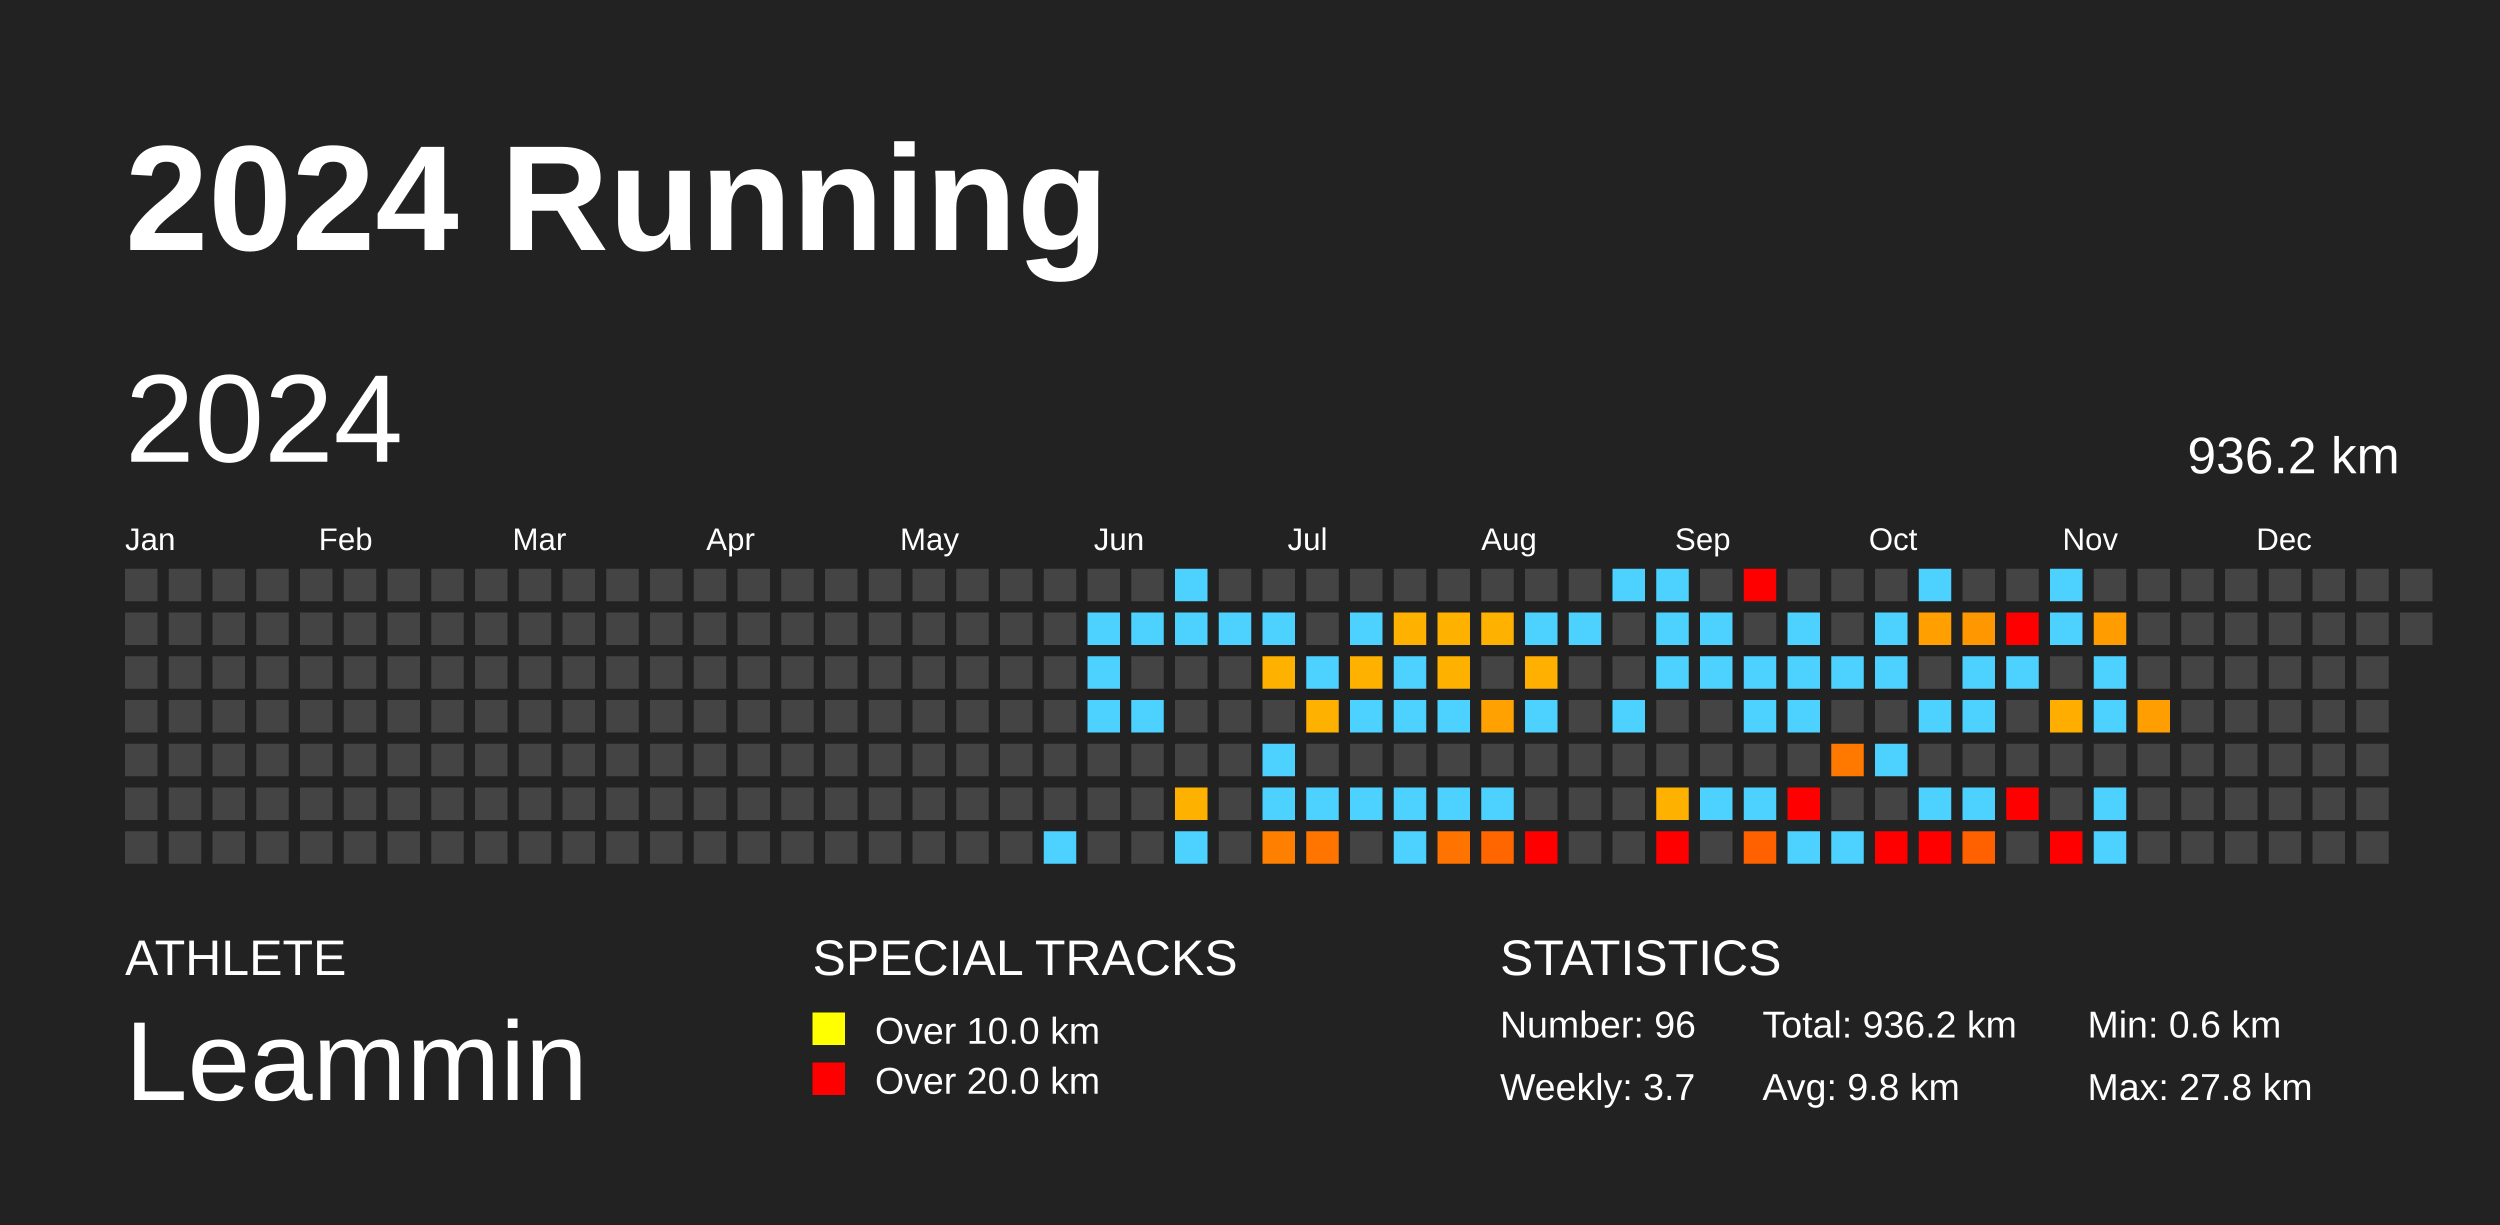
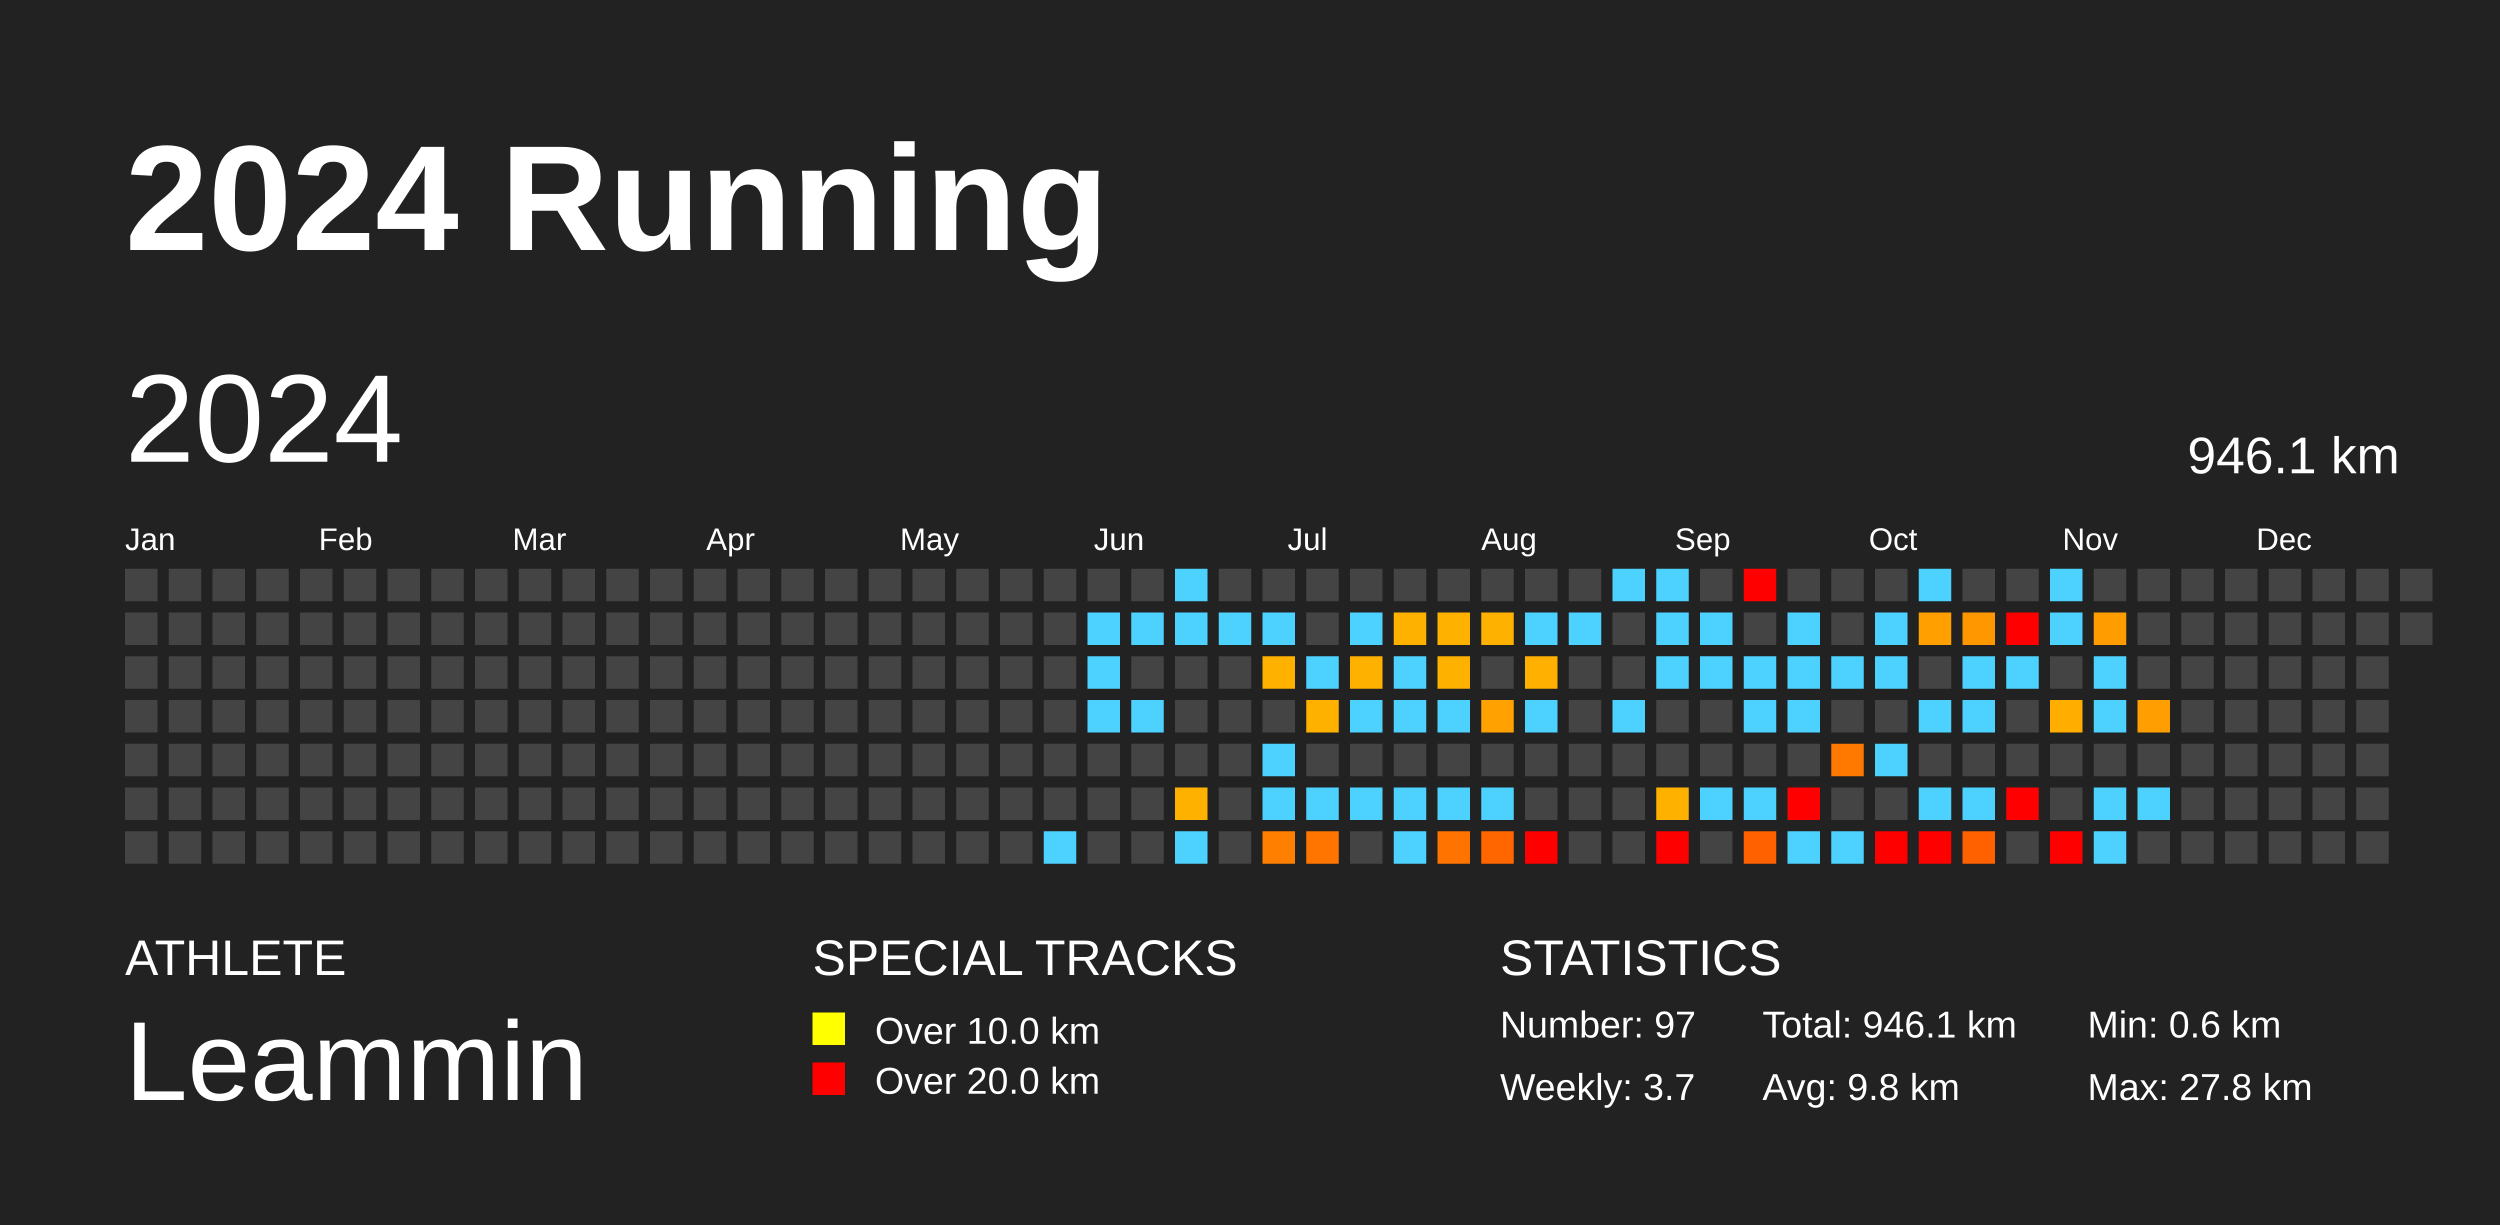
<svg xmlns="http://www.w3.org/2000/svg" baseProfile="full" height="98mm" version="1.1" viewBox="0,0,200,98" width="200mm">
  <defs />
  <rect fill="#222222" height="98" width="200" x="0" y="0" />
  <text fill="#FFFFFF" style="font-size:12px; font-family:Arial; font-weight:bold;" x="10" y="20">2024 Running</text>
  <text fill="#FFFFFF" style="font-size:4px; font-family:Arial" x="10" y="78">ATHLETE</text>
  <text fill="#FFFFFF" style="font-size:9px; font-family:Arial" x="10" y="88">Leammin</text>
  <text fill="#FFFFFF" style="font-size:4px; font-family:Arial" x="65" y="78">SPECIAL TRACKS</text>
  <rect fill="yellow" height="2.6" width="2.6" x="65" y="81" />
  <text fill="#FFFFFF" style="font-size:3px; font-family:Arial" x="70" y="83.5">Over 10.0 km</text>
  <rect fill="red" height="2.6" width="2.6" x="65" y="85" />
  <text fill="#FFFFFF" style="font-size:3px; font-family:Arial" x="70" y="87.5">Over 20.0 km</text>
  <text fill="#FFFFFF" style="font-size:4px; font-family:Arial" x="120" y="78">STATISTICS</text>
-   <text fill="#FFFFFF" style="font-size:3px; font-family:Arial" x="120" y="83">Number: 96</text>
+   <text fill="#FFFFFF" style="font-size:3px; font-family:Arial" x="120" y="83">Number: 97</text>
  <text fill="#FFFFFF" style="font-size:3px; font-family:Arial" x="120" y="88">Weekly: 3.7</text>
-   <text fill="#FFFFFF" style="font-size:3px; font-family:Arial" x="141" y="83">Total: 936.2 km</text>
+   <text fill="#FFFFFF" style="font-size:3px; font-family:Arial" x="141" y="83">Total: 946.1 km</text>
  <text fill="#FFFFFF" style="font-size:3px; font-family:Arial" x="141" y="88">Avg: 9.8 km</text>
  <text fill="#FFFFFF" style="font-size:3px; font-family:Arial" x="167" y="83">Min: 0.6 km</text>
  <text fill="#FFFFFF" style="font-size:3px; font-family:Arial" x="167" y="88">Max: 27.8 km</text>
  <text dominant-baseline="hanging" fill="#FFFFFF" style="font-size:10.0px; font-family:Arial;" x="10" y="30">2024</text>
-   <text dominant-baseline="hanging" fill="#FFFFFF" style="font-size:4.125px; font-family:Arial;" x="175" y="35">936.2 km</text>
+   <text dominant-baseline="hanging" fill="#FFFFFF" style="font-size:4.125px; font-family:Arial;" x="175" y="35">946.1 km</text>
  <text fill="#FFFFFF" style="font-size:2.5px; font-family:Arial" x="10.0" y="44">Jan</text>
  <text fill="#FFFFFF" style="font-size:2.5px; font-family:Arial" x="25.5" y="44">Feb</text>
  <text fill="#FFFFFF" style="font-size:2.5px; font-family:Arial" x="41.0" y="44">Mar</text>
  <text fill="#FFFFFF" style="font-size:2.5px; font-family:Arial" x="56.5" y="44">Apr</text>
  <text fill="#FFFFFF" style="font-size:2.5px; font-family:Arial" x="72.0" y="44">May</text>
  <text fill="#FFFFFF" style="font-size:2.5px; font-family:Arial" x="87.5" y="44">Jun</text>
  <text fill="#FFFFFF" style="font-size:2.5px; font-family:Arial" x="103.0" y="44">Jul</text>
  <text fill="#FFFFFF" style="font-size:2.5px; font-family:Arial" x="118.5" y="44">Aug</text>
  <text fill="#FFFFFF" style="font-size:2.5px; font-family:Arial" x="134.0" y="44">Sep</text>
  <text fill="#FFFFFF" style="font-size:2.5px; font-family:Arial" x="149.5" y="44">Oct</text>
  <text fill="#FFFFFF" style="font-size:2.5px; font-family:Arial" x="165.0" y="44">Nov</text>
  <text fill="#FFFFFF" style="font-size:2.5px; font-family:Arial" x="180.5" y="44">Dec</text>
  <rect fill="#444444" height="2.6" width="2.6" x="10.0" y="45.5" />
  <rect fill="#444444" height="2.6" width="2.6" x="10.0" y="49.0" />
  <rect fill="#444444" height="2.6" width="2.6" x="10.0" y="52.5" />
  <rect fill="#444444" height="2.6" width="2.6" x="10.0" y="56.0" />
  <rect fill="#444444" height="2.6" width="2.6" x="10.0" y="59.5" />
  <rect fill="#444444" height="2.6" width="2.6" x="10.0" y="63.0" />
  <rect fill="#444444" height="2.6" width="2.6" x="10.0" y="66.5" />
  <rect fill="#444444" height="2.6" width="2.6" x="13.5" y="45.5" />
  <rect fill="#444444" height="2.6" width="2.6" x="13.5" y="49.0" />
  <rect fill="#444444" height="2.6" width="2.6" x="13.5" y="52.5" />
  <rect fill="#444444" height="2.6" width="2.6" x="13.5" y="56.0" />
  <rect fill="#444444" height="2.6" width="2.6" x="13.5" y="59.5" />
  <rect fill="#444444" height="2.6" width="2.6" x="13.5" y="63.0" />
  <rect fill="#444444" height="2.6" width="2.6" x="13.5" y="66.5" />
  <rect fill="#444444" height="2.6" width="2.6" x="17.0" y="45.5" />
  <rect fill="#444444" height="2.6" width="2.6" x="17.0" y="49.0" />
  <rect fill="#444444" height="2.6" width="2.6" x="17.0" y="52.5" />
  <rect fill="#444444" height="2.6" width="2.6" x="17.0" y="56.0" />
  <rect fill="#444444" height="2.6" width="2.6" x="17.0" y="59.5" />
  <rect fill="#444444" height="2.6" width="2.6" x="17.0" y="63.0" />
  <rect fill="#444444" height="2.6" width="2.6" x="17.0" y="66.5" />
  <rect fill="#444444" height="2.6" width="2.6" x="20.5" y="45.5" />
  <rect fill="#444444" height="2.6" width="2.6" x="20.5" y="49.0" />
  <rect fill="#444444" height="2.6" width="2.6" x="20.5" y="52.5" />
  <rect fill="#444444" height="2.6" width="2.6" x="20.5" y="56.0" />
  <rect fill="#444444" height="2.6" width="2.6" x="20.5" y="59.5" />
  <rect fill="#444444" height="2.6" width="2.6" x="20.5" y="63.0" />
  <rect fill="#444444" height="2.6" width="2.6" x="20.5" y="66.5" />
  <rect fill="#444444" height="2.6" width="2.6" x="24.0" y="45.5" />
  <rect fill="#444444" height="2.6" width="2.6" x="24.0" y="49.0" />
  <rect fill="#444444" height="2.6" width="2.6" x="24.0" y="52.5" />
  <rect fill="#444444" height="2.6" width="2.6" x="24.0" y="56.0" />
  <rect fill="#444444" height="2.6" width="2.6" x="24.0" y="59.5" />
  <rect fill="#444444" height="2.6" width="2.6" x="24.0" y="63.0" />
  <rect fill="#444444" height="2.6" width="2.6" x="24.0" y="66.5" />
  <rect fill="#444444" height="2.6" width="2.6" x="27.5" y="45.5" />
  <rect fill="#444444" height="2.6" width="2.6" x="27.5" y="49.0" />
  <rect fill="#444444" height="2.6" width="2.6" x="27.5" y="52.5" />
  <rect fill="#444444" height="2.6" width="2.6" x="27.5" y="56.0" />
  <rect fill="#444444" height="2.6" width="2.6" x="27.5" y="59.5" />
  <rect fill="#444444" height="2.6" width="2.6" x="27.5" y="63.0" />
  <rect fill="#444444" height="2.6" width="2.6" x="27.5" y="66.5" />
  <rect fill="#444444" height="2.6" width="2.6" x="31.0" y="45.5" />
  <rect fill="#444444" height="2.6" width="2.6" x="31.0" y="49.0" />
  <rect fill="#444444" height="2.6" width="2.6" x="31.0" y="52.5" />
  <rect fill="#444444" height="2.6" width="2.6" x="31.0" y="56.0" />
  <rect fill="#444444" height="2.6" width="2.6" x="31.0" y="59.5" />
  <rect fill="#444444" height="2.6" width="2.6" x="31.0" y="63.0" />
  <rect fill="#444444" height="2.6" width="2.6" x="31.0" y="66.5" />
  <rect fill="#444444" height="2.6" width="2.6" x="34.5" y="45.5" />
  <rect fill="#444444" height="2.6" width="2.6" x="34.5" y="49.0" />
  <rect fill="#444444" height="2.6" width="2.6" x="34.5" y="52.5" />
  <rect fill="#444444" height="2.6" width="2.6" x="34.5" y="56.0" />
  <rect fill="#444444" height="2.6" width="2.6" x="34.5" y="59.5" />
  <rect fill="#444444" height="2.6" width="2.6" x="34.5" y="63.0" />
  <rect fill="#444444" height="2.6" width="2.6" x="34.5" y="66.5" />
  <rect fill="#444444" height="2.6" width="2.6" x="38.0" y="45.5" />
  <rect fill="#444444" height="2.6" width="2.6" x="38.0" y="49.0" />
  <rect fill="#444444" height="2.6" width="2.6" x="38.0" y="52.5" />
  <rect fill="#444444" height="2.6" width="2.6" x="38.0" y="56.0" />
  <rect fill="#444444" height="2.6" width="2.6" x="38.0" y="59.5" />
  <rect fill="#444444" height="2.6" width="2.6" x="38.0" y="63.0" />
  <rect fill="#444444" height="2.6" width="2.6" x="38.0" y="66.5" />
  <rect fill="#444444" height="2.6" width="2.6" x="41.5" y="45.5" />
  <rect fill="#444444" height="2.6" width="2.6" x="41.5" y="49.0" />
  <rect fill="#444444" height="2.6" width="2.6" x="41.5" y="52.5" />
  <rect fill="#444444" height="2.6" width="2.6" x="41.5" y="56.0" />
  <rect fill="#444444" height="2.6" width="2.6" x="41.5" y="59.5" />
  <rect fill="#444444" height="2.6" width="2.6" x="41.5" y="63.0" />
  <rect fill="#444444" height="2.6" width="2.6" x="41.5" y="66.5" />
  <rect fill="#444444" height="2.6" width="2.6" x="45.0" y="45.5" />
  <rect fill="#444444" height="2.6" width="2.6" x="45.0" y="49.0" />
  <rect fill="#444444" height="2.6" width="2.6" x="45.0" y="52.5" />
  <rect fill="#444444" height="2.6" width="2.6" x="45.0" y="56.0" />
  <rect fill="#444444" height="2.6" width="2.6" x="45.0" y="59.5" />
  <rect fill="#444444" height="2.6" width="2.6" x="45.0" y="63.0" />
  <rect fill="#444444" height="2.6" width="2.6" x="45.0" y="66.5" />
  <rect fill="#444444" height="2.6" width="2.6" x="48.5" y="45.5" />
  <rect fill="#444444" height="2.6" width="2.6" x="48.5" y="49.0" />
  <rect fill="#444444" height="2.6" width="2.6" x="48.5" y="52.5" />
  <rect fill="#444444" height="2.6" width="2.6" x="48.5" y="56.0" />
  <rect fill="#444444" height="2.6" width="2.6" x="48.5" y="59.5" />
  <rect fill="#444444" height="2.6" width="2.6" x="48.5" y="63.0" />
  <rect fill="#444444" height="2.6" width="2.6" x="48.5" y="66.5" />
  <rect fill="#444444" height="2.6" width="2.6" x="52.0" y="45.5" />
  <rect fill="#444444" height="2.6" width="2.6" x="52.0" y="49.0" />
  <rect fill="#444444" height="2.6" width="2.6" x="52.0" y="52.5" />
  <rect fill="#444444" height="2.6" width="2.6" x="52.0" y="56.0" />
  <rect fill="#444444" height="2.6" width="2.6" x="52.0" y="59.5" />
  <rect fill="#444444" height="2.6" width="2.6" x="52.0" y="63.0" />
  <rect fill="#444444" height="2.6" width="2.6" x="52.0" y="66.5" />
  <rect fill="#444444" height="2.6" width="2.6" x="55.5" y="45.5" />
  <rect fill="#444444" height="2.6" width="2.6" x="55.5" y="49.0" />
  <rect fill="#444444" height="2.6" width="2.6" x="55.5" y="52.5" />
  <rect fill="#444444" height="2.6" width="2.6" x="55.5" y="56.0" />
  <rect fill="#444444" height="2.6" width="2.6" x="55.5" y="59.5" />
  <rect fill="#444444" height="2.6" width="2.6" x="55.5" y="63.0" />
  <rect fill="#444444" height="2.6" width="2.6" x="55.5" y="66.5" />
  <rect fill="#444444" height="2.6" width="2.6" x="59.0" y="45.5" />
  <rect fill="#444444" height="2.6" width="2.6" x="59.0" y="49.0" />
  <rect fill="#444444" height="2.6" width="2.6" x="59.0" y="52.5" />
  <rect fill="#444444" height="2.6" width="2.6" x="59.0" y="56.0" />
  <rect fill="#444444" height="2.6" width="2.6" x="59.0" y="59.5" />
  <rect fill="#444444" height="2.6" width="2.6" x="59.0" y="63.0" />
  <rect fill="#444444" height="2.6" width="2.6" x="59.0" y="66.5" />
  <rect fill="#444444" height="2.6" width="2.6" x="62.5" y="45.5" />
  <rect fill="#444444" height="2.6" width="2.6" x="62.5" y="49.0" />
  <rect fill="#444444" height="2.6" width="2.6" x="62.5" y="52.5" />
  <rect fill="#444444" height="2.6" width="2.6" x="62.5" y="56.0" />
  <rect fill="#444444" height="2.6" width="2.6" x="62.5" y="59.5" />
  <rect fill="#444444" height="2.6" width="2.6" x="62.5" y="63.0" />
  <rect fill="#444444" height="2.6" width="2.6" x="62.5" y="66.5" />
  <rect fill="#444444" height="2.6" width="2.6" x="66.0" y="45.5" />
  <rect fill="#444444" height="2.6" width="2.6" x="66.0" y="49.0" />
  <rect fill="#444444" height="2.6" width="2.6" x="66.0" y="52.5" />
  <rect fill="#444444" height="2.6" width="2.6" x="66.0" y="56.0" />
  <rect fill="#444444" height="2.6" width="2.6" x="66.0" y="59.5" />
  <rect fill="#444444" height="2.6" width="2.6" x="66.0" y="63.0" />
  <rect fill="#444444" height="2.6" width="2.6" x="66.0" y="66.5" />
  <rect fill="#444444" height="2.6" width="2.6" x="69.5" y="45.5" />
  <rect fill="#444444" height="2.6" width="2.6" x="69.5" y="49.0" />
  <rect fill="#444444" height="2.6" width="2.6" x="69.5" y="52.5" />
  <rect fill="#444444" height="2.6" width="2.6" x="69.5" y="56.0" />
  <rect fill="#444444" height="2.6" width="2.6" x="69.5" y="59.5" />
  <rect fill="#444444" height="2.6" width="2.6" x="69.5" y="63.0" />
  <rect fill="#444444" height="2.6" width="2.6" x="69.5" y="66.5" />
  <rect fill="#444444" height="2.6" width="2.6" x="73.0" y="45.5" />
  <rect fill="#444444" height="2.6" width="2.6" x="73.0" y="49.0" />
  <rect fill="#444444" height="2.6" width="2.6" x="73.0" y="52.5" />
  <rect fill="#444444" height="2.6" width="2.6" x="73.0" y="56.0" />
  <rect fill="#444444" height="2.6" width="2.6" x="73.0" y="59.5" />
  <rect fill="#444444" height="2.6" width="2.6" x="73.0" y="63.0" />
  <rect fill="#444444" height="2.6" width="2.6" x="73.0" y="66.5" />
  <rect fill="#444444" height="2.6" width="2.6" x="76.5" y="45.5" />
  <rect fill="#444444" height="2.6" width="2.6" x="76.5" y="49.0" />
  <rect fill="#444444" height="2.6" width="2.6" x="76.5" y="52.5" />
  <rect fill="#444444" height="2.6" width="2.6" x="76.5" y="56.0" />
  <rect fill="#444444" height="2.6" width="2.6" x="76.5" y="59.5" />
  <rect fill="#444444" height="2.6" width="2.6" x="76.5" y="63.0" />
  <rect fill="#444444" height="2.6" width="2.6" x="76.5" y="66.5" />
  <rect fill="#444444" height="2.6" width="2.6" x="80.0" y="45.5" />
  <rect fill="#444444" height="2.6" width="2.6" x="80.0" y="49.0" />
  <rect fill="#444444" height="2.6" width="2.6" x="80.0" y="52.5" />
  <rect fill="#444444" height="2.6" width="2.6" x="80.0" y="56.0" />
  <rect fill="#444444" height="2.6" width="2.6" x="80.0" y="59.5" />
  <rect fill="#444444" height="2.6" width="2.6" x="80.0" y="63.0" />
  <rect fill="#444444" height="2.6" width="2.6" x="80.0" y="66.5" />
  <rect fill="#444444" height="2.6" width="2.6" x="83.5" y="45.5" />
  <rect fill="#444444" height="2.6" width="2.6" x="83.5" y="49.0" />
  <rect fill="#444444" height="2.6" width="2.6" x="83.5" y="52.5" />
  <rect fill="#444444" height="2.6" width="2.6" x="83.5" y="56.0" />
  <rect fill="#444444" height="2.6" width="2.6" x="83.5" y="59.5" />
  <rect fill="#444444" height="2.6" width="2.6" x="83.5" y="63.0" />
  <rect fill="#4dd2ff" height="2.6" width="2.6" x="83.5" y="66.5" />
  <rect fill="#444444" height="2.6" width="2.6" x="87.0" y="45.5" />
  <rect fill="#4dd2ff" height="2.6" width="2.6" x="87.0" y="49.0" />
  <rect fill="#4dd2ff" height="2.6" width="2.6" x="87.0" y="52.5" />
  <rect fill="#4dd2ff" height="2.6" width="2.6" x="87.0" y="56.0" />
  <rect fill="#444444" height="2.6" width="2.6" x="87.0" y="59.5" />
  <rect fill="#444444" height="2.6" width="2.6" x="87.0" y="63.0" />
  <rect fill="#444444" height="2.6" width="2.6" x="87.0" y="66.5" />
  <rect fill="#444444" height="2.6" width="2.6" x="90.5" y="45.5" />
  <rect fill="#4dd2ff" height="2.6" width="2.6" x="90.5" y="49.0" />
  <rect fill="#444444" height="2.6" width="2.6" x="90.5" y="52.5" />
  <rect fill="#4dd2ff" height="2.6" width="2.6" x="90.5" y="56.0" />
  <rect fill="#444444" height="2.6" width="2.6" x="90.5" y="59.5" />
  <rect fill="#444444" height="2.6" width="2.6" x="90.5" y="63.0" />
  <rect fill="#444444" height="2.6" width="2.6" x="90.5" y="66.5" />
  <rect fill="#4dd2ff" height="2.6" width="2.6" x="94.0" y="45.5" />
  <rect fill="#4dd2ff" height="2.6" width="2.6" x="94.0" y="49.0" />
  <rect fill="#444444" height="2.6" width="2.6" x="94.0" y="52.5" />
  <rect fill="#444444" height="2.6" width="2.6" x="94.0" y="56.0" />
  <rect fill="#444444" height="2.6" width="2.6" x="94.0" y="59.5" />
  <rect fill="#ffb100" height="2.6" width="2.6" x="94.0" y="63.0" />
  <rect fill="#4dd2ff" height="2.6" width="2.6" x="94.0" y="66.5" />
  <rect fill="#444444" height="2.6" width="2.6" x="97.5" y="45.5" />
  <rect fill="#4dd2ff" height="2.6" width="2.6" x="97.5" y="49.0" />
  <rect fill="#444444" height="2.6" width="2.6" x="97.5" y="52.5" />
  <rect fill="#444444" height="2.6" width="2.6" x="97.5" y="56.0" />
  <rect fill="#444444" height="2.6" width="2.6" x="97.5" y="59.5" />
  <rect fill="#444444" height="2.6" width="2.6" x="97.5" y="63.0" />
  <rect fill="#444444" height="2.6" width="2.6" x="97.5" y="66.5" />
  <rect fill="#444444" height="2.6" width="2.6" x="101.0" y="45.5" />
  <rect fill="#4dd2ff" height="2.6" width="2.6" x="101.0" y="49.0" />
  <rect fill="#ffb100" height="2.6" width="2.6" x="101.0" y="52.5" />
  <rect fill="#444444" height="2.6" width="2.6" x="101.0" y="56.0" />
  <rect fill="#4dd2ff" height="2.6" width="2.6" x="101.0" y="59.5" />
  <rect fill="#4dd2ff" height="2.6" width="2.6" x="101.0" y="63.0" />
  <rect fill="#ff7f00" height="2.6" width="2.6" x="101.0" y="66.5" />
  <rect fill="#444444" height="2.6" width="2.6" x="104.5" y="45.5" />
  <rect fill="#444444" height="2.6" width="2.6" x="104.5" y="49.0" />
  <rect fill="#4dd2ff" height="2.6" width="2.6" x="104.5" y="52.5" />
  <rect fill="#ffb100" height="2.6" width="2.6" x="104.5" y="56.0" />
  <rect fill="#444444" height="2.6" width="2.6" x="104.5" y="59.5" />
  <rect fill="#4dd2ff" height="2.6" width="2.6" x="104.5" y="63.0" />
  <rect fill="#ff7500" height="2.6" width="2.6" x="104.5" y="66.5" />
  <rect fill="#444444" height="2.6" width="2.6" x="108.0" y="45.5" />
  <rect fill="#4dd2ff" height="2.6" width="2.6" x="108.0" y="49.0" />
  <rect fill="#ffb100" height="2.6" width="2.6" x="108.0" y="52.5" />
  <rect fill="#4dd2ff" height="2.6" width="2.6" x="108.0" y="56.0" />
  <rect fill="#444444" height="2.6" width="2.6" x="108.0" y="59.5" />
  <rect fill="#4dd2ff" height="2.6" width="2.6" x="108.0" y="63.0" />
  <rect fill="#444444" height="2.6" width="2.6" x="108.0" y="66.5" />
  <rect fill="#444444" height="2.6" width="2.6" x="111.5" y="45.5" />
  <rect fill="#ffb100" height="2.6" width="2.6" x="111.5" y="49.0" />
  <rect fill="#4dd2ff" height="2.6" width="2.6" x="111.5" y="52.5" />
  <rect fill="#4dd2ff" height="2.6" width="2.6" x="111.5" y="56.0" />
  <rect fill="#444444" height="2.6" width="2.6" x="111.5" y="59.5" />
  <rect fill="#4dd2ff" height="2.6" width="2.6" x="111.5" y="63.0" />
  <rect fill="#4dd2ff" height="2.6" width="2.6" x="111.5" y="66.5" />
  <rect fill="#444444" height="2.6" width="2.6" x="115.0" y="45.5" />
  <rect fill="#ffb100" height="2.6" width="2.6" x="115.0" y="49.0" />
  <rect fill="#ffb100" height="2.6" width="2.6" x="115.0" y="52.5" />
  <rect fill="#4dd2ff" height="2.6" width="2.6" x="115.0" y="56.0" />
  <rect fill="#444444" height="2.6" width="2.6" x="115.0" y="59.5" />
  <rect fill="#4dd2ff" height="2.6" width="2.6" x="115.0" y="63.0" />
  <rect fill="#ff7300" height="2.6" width="2.6" x="115.0" y="66.5" />
  <rect fill="#444444" height="2.6" width="2.6" x="118.5" y="45.5" />
  <rect fill="#ffb100" height="2.6" width="2.6" x="118.5" y="49.0" />
  <rect fill="#444444" height="2.6" width="2.6" x="118.5" y="52.5" />
  <rect fill="#ffa100" height="2.6" width="2.6" x="118.5" y="56.0" />
  <rect fill="#444444" height="2.6" width="2.6" x="118.5" y="59.5" />
  <rect fill="#4dd2ff" height="2.6" width="2.6" x="118.5" y="63.0" />
  <rect fill="#ff6600" height="2.6" width="2.6" x="118.5" y="66.5" />
  <rect fill="#444444" height="2.6" width="2.6" x="122.0" y="45.5" />
  <rect fill="#4dd2ff" height="2.6" width="2.6" x="122.0" y="49.0" />
  <rect fill="#ffb000" height="2.6" width="2.6" x="122.0" y="52.5" />
  <rect fill="#4dd2ff" height="2.6" width="2.6" x="122.0" y="56.0" />
  <rect fill="#444444" height="2.6" width="2.6" x="122.0" y="59.5" />
  <rect fill="#444444" height="2.6" width="2.6" x="122.0" y="63.0" />
  <rect fill="red" height="2.6" width="2.6" x="122.0" y="66.5" />
  <rect fill="#444444" height="2.6" width="2.6" x="125.5" y="45.5" />
  <rect fill="#4dd2ff" height="2.6" width="2.6" x="125.5" y="49.0" />
  <rect fill="#444444" height="2.6" width="2.6" x="125.5" y="52.5" />
  <rect fill="#444444" height="2.6" width="2.6" x="125.5" y="56.0" />
  <rect fill="#444444" height="2.6" width="2.6" x="125.5" y="59.5" />
  <rect fill="#444444" height="2.6" width="2.6" x="125.5" y="63.0" />
  <rect fill="#444444" height="2.6" width="2.6" x="125.5" y="66.5" />
  <rect fill="#4dd2ff" height="2.6" width="2.6" x="129.0" y="45.5" />
  <rect fill="#444444" height="2.6" width="2.6" x="129.0" y="49.0" />
  <rect fill="#444444" height="2.6" width="2.6" x="129.0" y="52.5" />
  <rect fill="#4dd2ff" height="2.6" width="2.6" x="129.0" y="56.0" />
  <rect fill="#444444" height="2.6" width="2.6" x="129.0" y="59.5" />
  <rect fill="#444444" height="2.6" width="2.6" x="129.0" y="63.0" />
  <rect fill="#444444" height="2.6" width="2.6" x="129.0" y="66.5" />
  <rect fill="#4dd2ff" height="2.6" width="2.6" x="132.5" y="45.5" />
  <rect fill="#4dd2ff" height="2.6" width="2.6" x="132.5" y="49.0" />
  <rect fill="#4dd2ff" height="2.6" width="2.6" x="132.5" y="52.5" />
  <rect fill="#444444" height="2.6" width="2.6" x="132.5" y="56.0" />
  <rect fill="#444444" height="2.6" width="2.6" x="132.5" y="59.5" />
  <rect fill="#ffb100" height="2.6" width="2.6" x="132.5" y="63.0" />
  <rect fill="red" height="2.6" width="2.6" x="132.5" y="66.5" />
  <rect fill="#444444" height="2.6" width="2.6" x="136.0" y="45.5" />
  <rect fill="#4dd2ff" height="2.6" width="2.6" x="136.0" y="49.0" />
  <rect fill="#4dd2ff" height="2.6" width="2.6" x="136.0" y="52.5" />
  <rect fill="#444444" height="2.6" width="2.6" x="136.0" y="56.0" />
  <rect fill="#444444" height="2.6" width="2.6" x="136.0" y="59.5" />
  <rect fill="#4dd2ff" height="2.6" width="2.6" x="136.0" y="63.0" />
  <rect fill="#444444" height="2.6" width="2.6" x="136.0" y="66.5" />
  <rect fill="red" height="2.6" width="2.6" x="139.5" y="45.5" />
  <rect fill="#444444" height="2.6" width="2.6" x="139.5" y="49.0" />
  <rect fill="#4dd2ff" height="2.6" width="2.6" x="139.5" y="52.5" />
  <rect fill="#4dd2ff" height="2.6" width="2.6" x="139.5" y="56.0" />
  <rect fill="#444444" height="2.6" width="2.6" x="139.5" y="59.5" />
  <rect fill="#4dd2ff" height="2.6" width="2.6" x="139.5" y="63.0" />
  <rect fill="#ff6100" height="2.6" width="2.6" x="139.5" y="66.5" />
  <rect fill="#444444" height="2.6" width="2.6" x="143.0" y="45.5" />
  <rect fill="#4dd2ff" height="2.6" width="2.6" x="143.0" y="49.0" />
  <rect fill="#4dd2ff" height="2.6" width="2.6" x="143.0" y="52.5" />
  <rect fill="#4dd2ff" height="2.6" width="2.6" x="143.0" y="56.0" />
  <rect fill="#444444" height="2.6" width="2.6" x="143.0" y="59.5" />
  <rect fill="red" height="2.6" width="2.6" x="143.0" y="63.0" />
  <rect fill="#4dd2ff" height="2.6" width="2.6" x="143.0" y="66.5" />
  <rect fill="#444444" height="2.6" width="2.6" x="146.5" y="45.5" />
  <rect fill="#444444" height="2.6" width="2.6" x="146.5" y="49.0" />
  <rect fill="#4dd2ff" height="2.6" width="2.6" x="146.5" y="52.5" />
  <rect fill="#444444" height="2.6" width="2.6" x="146.5" y="56.0" />
  <rect fill="#ff7800" height="2.6" width="2.6" x="146.5" y="59.5" />
  <rect fill="#444444" height="2.6" width="2.6" x="146.5" y="63.0" />
  <rect fill="#4dd2ff" height="2.6" width="2.6" x="146.5" y="66.5" />
  <rect fill="#444444" height="2.6" width="2.6" x="150.0" y="45.5" />
  <rect fill="#4dd2ff" height="2.6" width="2.6" x="150.0" y="49.0" />
  <rect fill="#4dd2ff" height="2.6" width="2.6" x="150.0" y="52.5" />
  <rect fill="#444444" height="2.6" width="2.6" x="150.0" y="56.0" />
  <rect fill="#4dd2ff" height="2.6" width="2.6" x="150.0" y="59.5" />
  <rect fill="#444444" height="2.6" width="2.6" x="150.0" y="63.0" />
  <rect fill="red" height="2.6" width="2.6" x="150.0" y="66.5" />
  <rect fill="#4dd2ff" height="2.6" width="2.6" x="153.5" y="45.5" />
  <rect fill="#ffa000" height="2.6" width="2.6" x="153.5" y="49.0" />
  <rect fill="#444444" height="2.6" width="2.6" x="153.5" y="52.5" />
  <rect fill="#4dd2ff" height="2.6" width="2.6" x="153.5" y="56.0" />
  <rect fill="#444444" height="2.6" width="2.6" x="153.5" y="59.5" />
  <rect fill="#4dd2ff" height="2.6" width="2.6" x="153.5" y="63.0" />
  <rect fill="red" height="2.6" width="2.6" x="153.5" y="66.5" />
  <rect fill="#444444" height="2.6" width="2.6" x="157.0" y="45.5" />
  <rect fill="#ff9800" height="2.6" width="2.6" x="157.0" y="49.0" />
  <rect fill="#4dd2ff" height="2.6" width="2.6" x="157.0" y="52.5" />
  <rect fill="#4dd2ff" height="2.6" width="2.6" x="157.0" y="56.0" />
  <rect fill="#444444" height="2.6" width="2.6" x="157.0" y="59.5" />
  <rect fill="#4dd2ff" height="2.6" width="2.6" x="157.0" y="63.0" />
  <rect fill="#ff6100" height="2.6" width="2.6" x="157.0" y="66.5" />
  <rect fill="#444444" height="2.6" width="2.6" x="160.5" y="45.5" />
  <rect fill="red" height="2.6" width="2.6" x="160.5" y="49.0" />
  <rect fill="#4dd2ff" height="2.6" width="2.6" x="160.5" y="52.5" />
  <rect fill="#444444" height="2.6" width="2.6" x="160.5" y="56.0" />
  <rect fill="#444444" height="2.6" width="2.6" x="160.5" y="59.5" />
  <rect fill="red" height="2.6" width="2.6" x="160.5" y="63.0" />
  <rect fill="#444444" height="2.6" width="2.6" x="160.5" y="66.5" />
  <rect fill="#4dd2ff" height="2.6" width="2.6" x="164.0" y="45.5" />
  <rect fill="#4dd2ff" height="2.6" width="2.6" x="164.0" y="49.0" />
  <rect fill="#444444" height="2.6" width="2.6" x="164.0" y="52.5" />
  <rect fill="#ffae00" height="2.6" width="2.6" x="164.0" y="56.0" />
  <rect fill="#444444" height="2.6" width="2.6" x="164.0" y="59.5" />
  <rect fill="#444444" height="2.6" width="2.6" x="164.0" y="63.0" />
  <rect fill="red" height="2.6" width="2.6" x="164.0" y="66.5" />
  <rect fill="#444444" height="2.6" width="2.6" x="167.5" y="45.5" />
  <rect fill="#ff9c00" height="2.6" width="2.6" x="167.5" y="49.0" />
  <rect fill="#4dd2ff" height="2.6" width="2.6" x="167.5" y="52.5" />
  <rect fill="#4dd2ff" height="2.6" width="2.6" x="167.5" y="56.0" />
  <rect fill="#444444" height="2.6" width="2.6" x="167.5" y="59.5" />
  <rect fill="#4dd2ff" height="2.6" width="2.6" x="167.5" y="63.0" />
  <rect fill="#4dd2ff" height="2.6" width="2.6" x="167.5" y="66.5" />
  <rect fill="#444444" height="2.6" width="2.6" x="171.0" y="45.5" />
  <rect fill="#444444" height="2.6" width="2.6" x="171.0" y="49.0" />
  <rect fill="#444444" height="2.6" width="2.6" x="171.0" y="52.5" />
  <rect fill="#ff9e00" height="2.6" width="2.6" x="171.0" y="56.0" />
  <rect fill="#444444" height="2.6" width="2.6" x="171.0" y="59.5" />
-   <rect fill="#444444" height="2.6" width="2.6" x="171.0" y="63.0" />
+   <rect fill="#4dd2ff" height="2.6" width="2.6" x="171.0" y="63.0" />
  <rect fill="#444444" height="2.6" width="2.6" x="171.0" y="66.5" />
  <rect fill="#444444" height="2.6" width="2.6" x="174.5" y="45.5" />
  <rect fill="#444444" height="2.6" width="2.6" x="174.5" y="49.0" />
  <rect fill="#444444" height="2.6" width="2.6" x="174.5" y="52.5" />
  <rect fill="#444444" height="2.6" width="2.6" x="174.5" y="56.0" />
  <rect fill="#444444" height="2.6" width="2.6" x="174.5" y="59.5" />
  <rect fill="#444444" height="2.6" width="2.6" x="174.5" y="63.0" />
  <rect fill="#444444" height="2.6" width="2.6" x="174.5" y="66.5" />
  <rect fill="#444444" height="2.6" width="2.6" x="178.0" y="45.5" />
  <rect fill="#444444" height="2.6" width="2.6" x="178.0" y="49.0" />
  <rect fill="#444444" height="2.6" width="2.6" x="178.0" y="52.5" />
  <rect fill="#444444" height="2.6" width="2.6" x="178.0" y="56.0" />
  <rect fill="#444444" height="2.6" width="2.6" x="178.0" y="59.5" />
  <rect fill="#444444" height="2.6" width="2.6" x="178.0" y="63.0" />
  <rect fill="#444444" height="2.6" width="2.6" x="178.0" y="66.5" />
  <rect fill="#444444" height="2.6" width="2.6" x="181.5" y="45.5" />
  <rect fill="#444444" height="2.6" width="2.6" x="181.5" y="49.0" />
  <rect fill="#444444" height="2.6" width="2.6" x="181.5" y="52.5" />
  <rect fill="#444444" height="2.6" width="2.6" x="181.5" y="56.0" />
  <rect fill="#444444" height="2.6" width="2.6" x="181.5" y="59.5" />
  <rect fill="#444444" height="2.6" width="2.6" x="181.5" y="63.0" />
  <rect fill="#444444" height="2.6" width="2.6" x="181.5" y="66.5" />
  <rect fill="#444444" height="2.6" width="2.6" x="185.0" y="45.5" />
  <rect fill="#444444" height="2.6" width="2.6" x="185.0" y="49.0" />
  <rect fill="#444444" height="2.6" width="2.6" x="185.0" y="52.5" />
  <rect fill="#444444" height="2.6" width="2.6" x="185.0" y="56.0" />
  <rect fill="#444444" height="2.6" width="2.6" x="185.0" y="59.5" />
  <rect fill="#444444" height="2.6" width="2.6" x="185.0" y="63.0" />
  <rect fill="#444444" height="2.6" width="2.6" x="185.0" y="66.5" />
  <rect fill="#444444" height="2.6" width="2.6" x="188.5" y="45.5" />
  <rect fill="#444444" height="2.6" width="2.6" x="188.5" y="49.0" />
  <rect fill="#444444" height="2.6" width="2.6" x="188.5" y="52.5" />
  <rect fill="#444444" height="2.6" width="2.6" x="188.5" y="56.0" />
  <rect fill="#444444" height="2.6" width="2.6" x="188.5" y="59.5" />
  <rect fill="#444444" height="2.6" width="2.6" x="188.5" y="63.0" />
  <rect fill="#444444" height="2.6" width="2.6" x="188.5" y="66.5" />
  <rect fill="#444444" height="2.6" width="2.6" x="192.0" y="45.5" />
  <rect fill="#444444" height="2.6" width="2.6" x="192.0" y="49.0" />
</svg>
